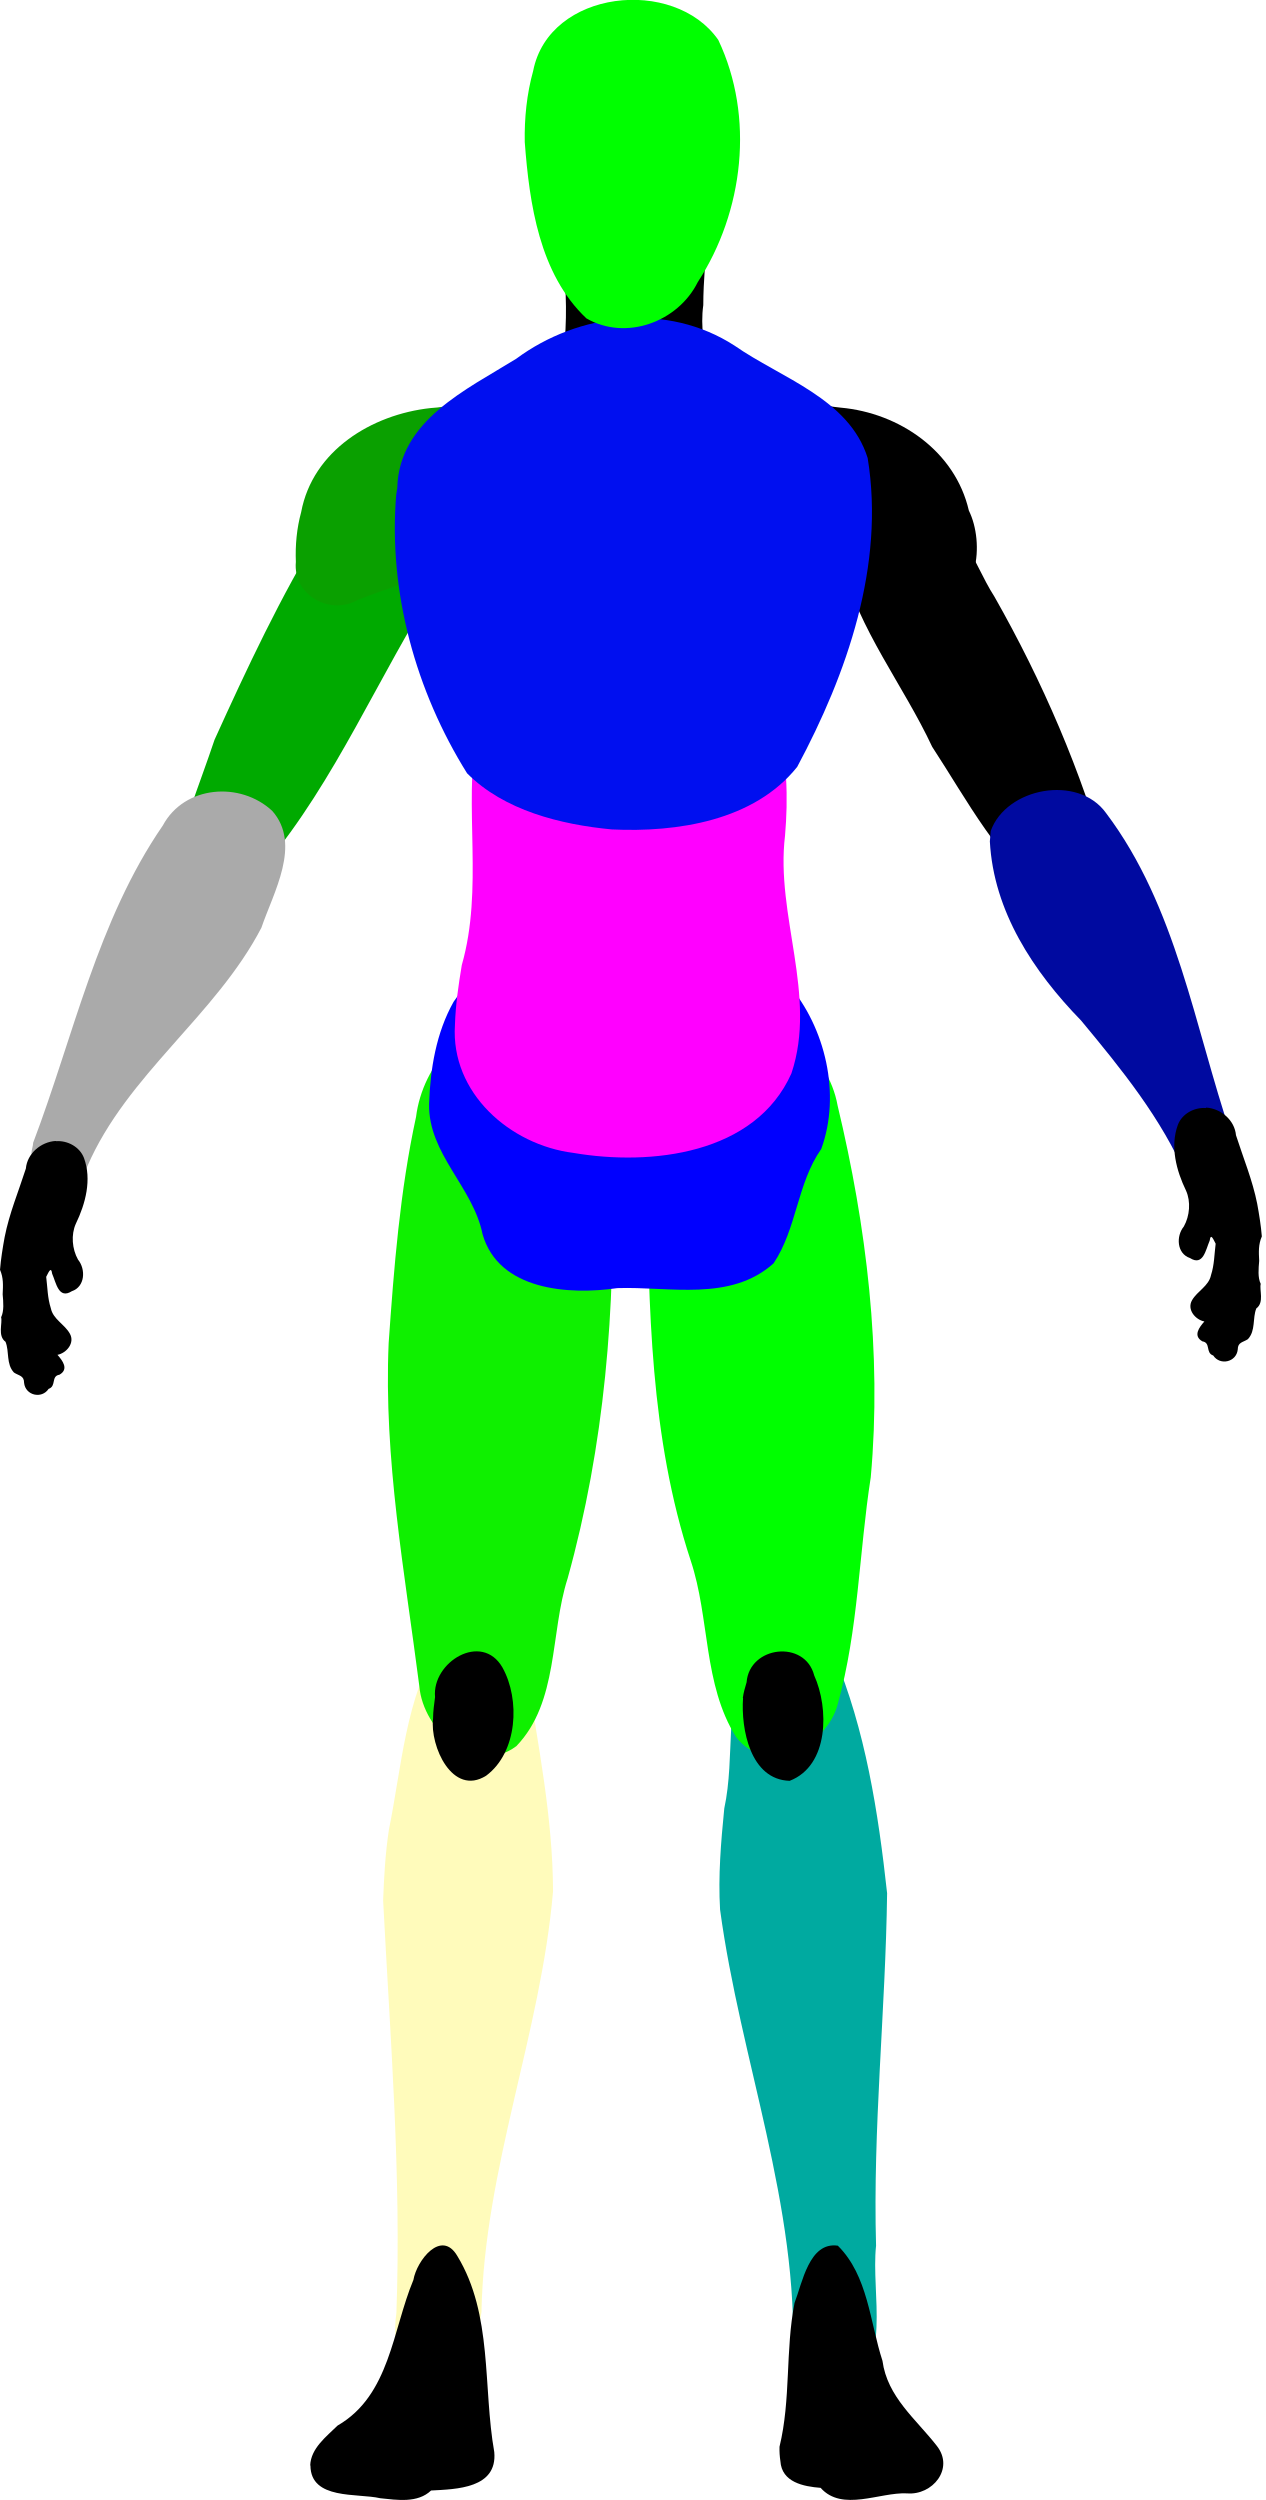
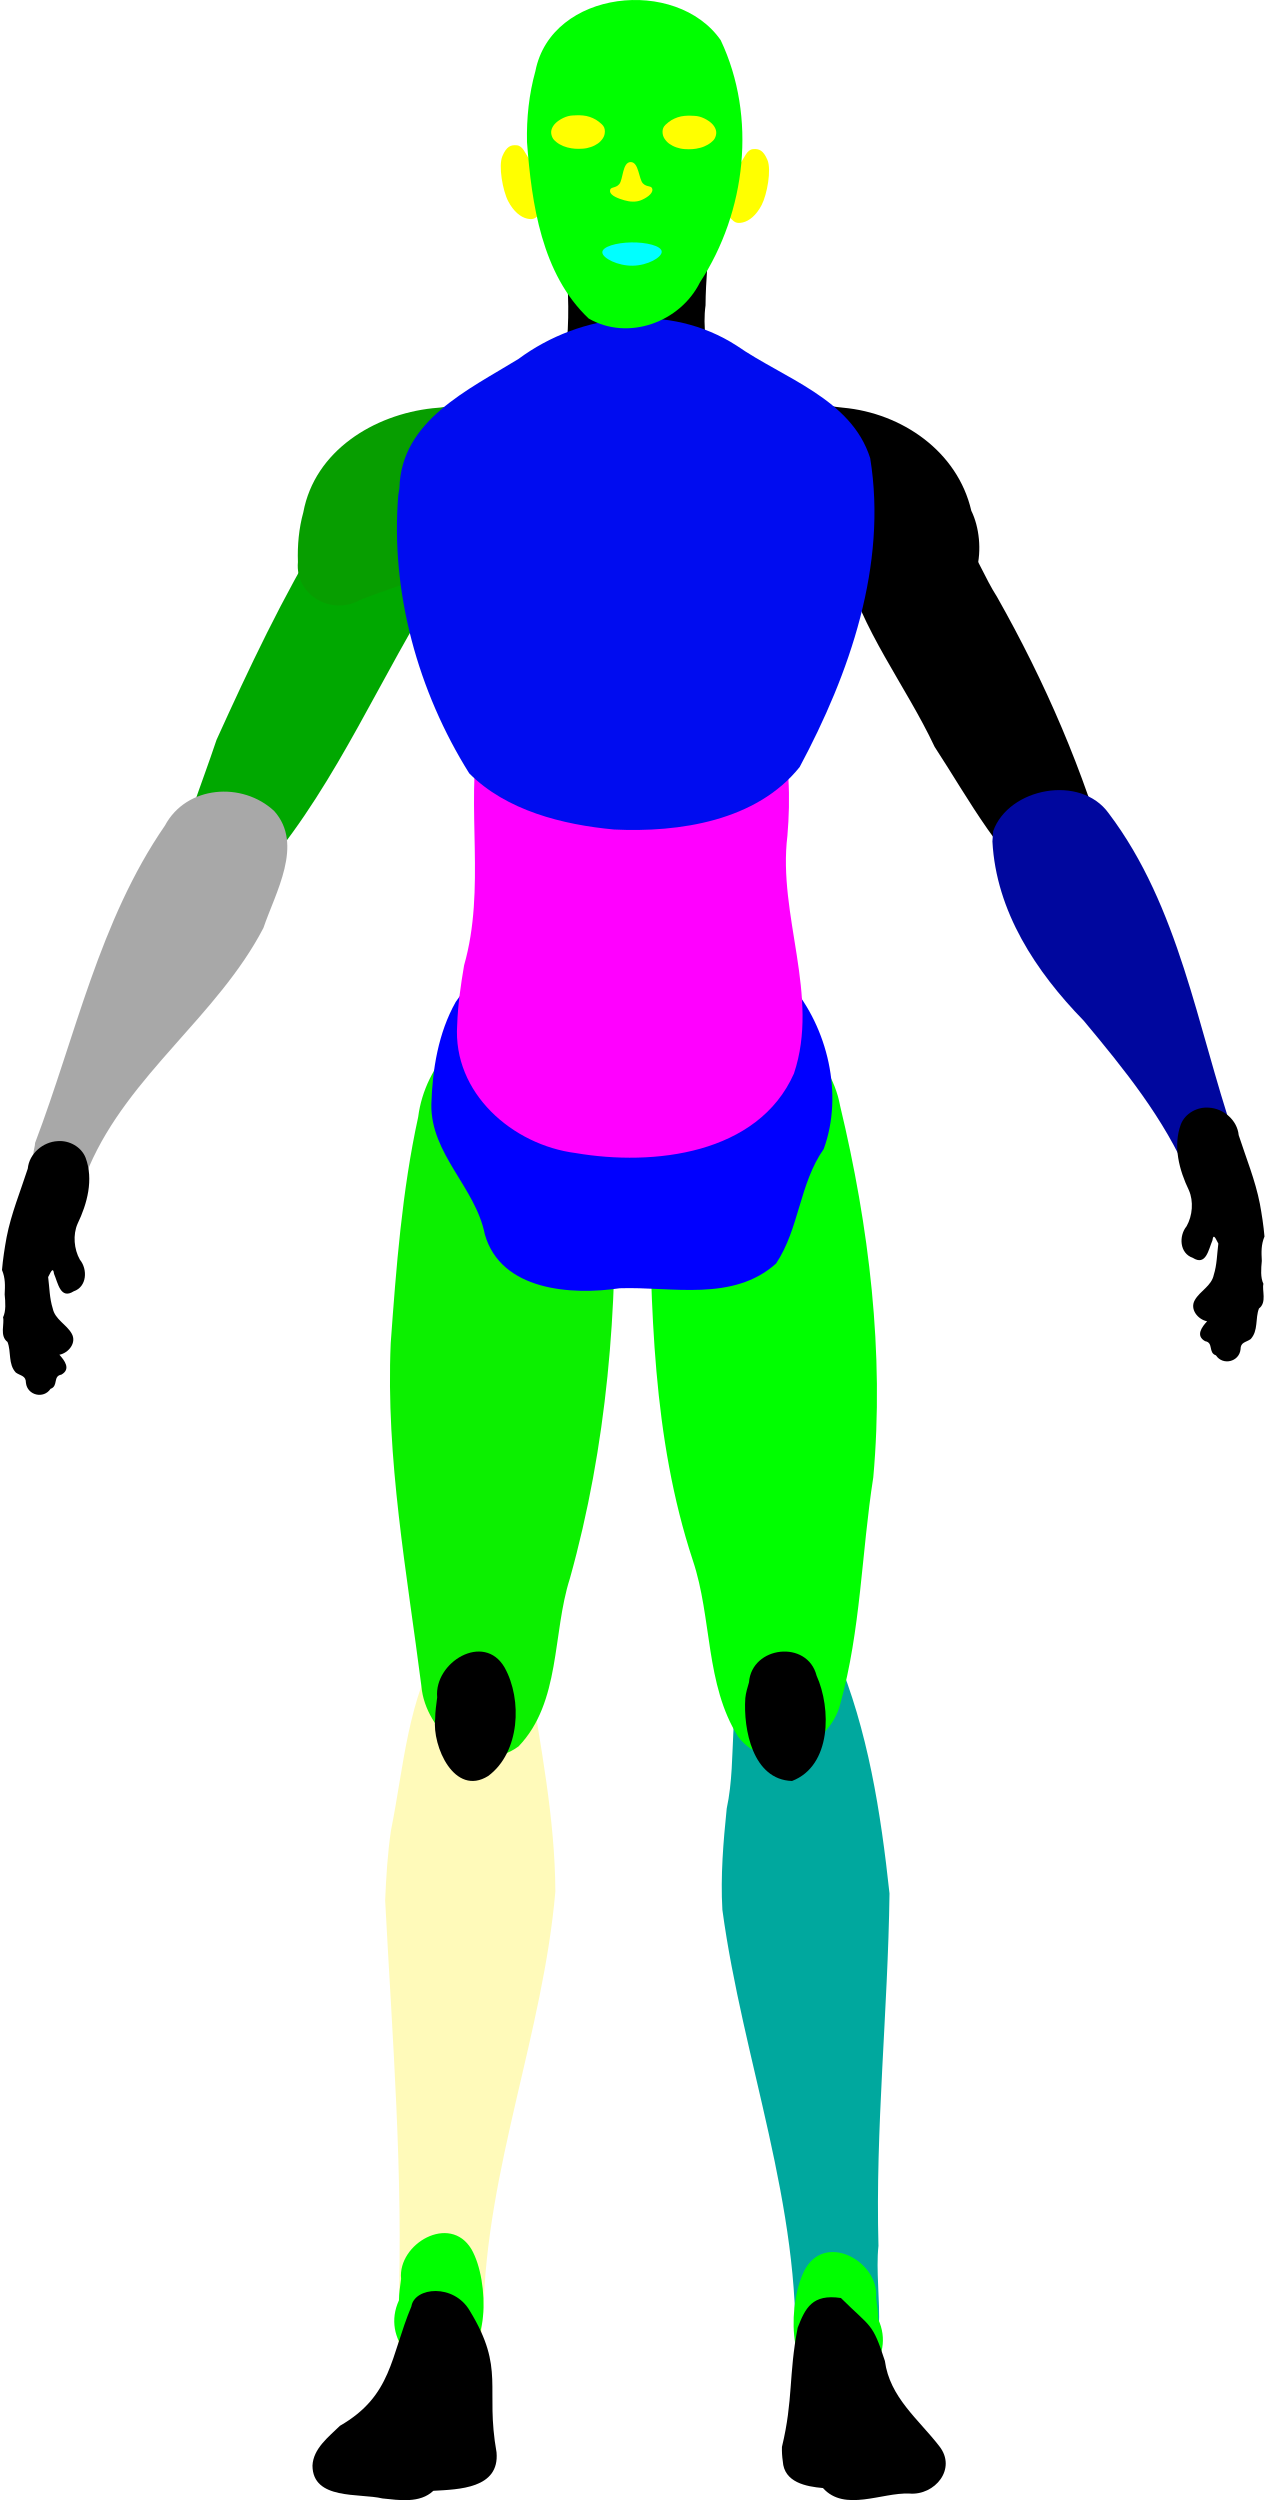
- <svg xmlns="http://www.w3.org/2000/svg" width="800" height="1580" viewBox="0 0 5.717 11.315" version="1.1" id="m_front">
-   <path fill-rule="evenodd" fill="#000000" stroke="#ff5555" stroke-width="0" opacity="1" d="m 2.472,1.938 c 0.033,0.079 0.17,0.049 0.241,0.074 0.178,0.01 0.369,0.01 0.536,-0.059 C 3.248,1.769 3.15,1.575 3.177,1.381 3.177,1.27 3.19,1.158 3.194,1.047 3.046,0.957 2.859,1.028 2.695,1.003 2.627,1.017 2.48,1.02 2.535,1.131 2.576,1.407 2.556,1.672 2.472,1.938 Z" id="neck" />
-   <path fill-rule="evenodd" fill="#00aa00" stroke="#555555" stroke-width="0" opacity="1" d="M 0.766,3.974 C 0.758,4.135 0.982,4.146 1.069,4.051 1.423,3.696 1.627,3.225 1.878,2.798 1.97,2.657 2.04,2.428 1.863,2.32 1.734,2.213 1.528,2.241 1.45,2.396 1.264,2.699 1.112,3.024 0.965,3.348 0.896,3.554 0.81,3.76 0.766,3.974 Z" id="rightUpperArm" />
-   <path fill-rule="evenodd" fill="#0aa000" stroke="#555555" stroke-width="0" opacity="1" d="M 1.333,2.543 C 1.319,2.694 1.488,2.788 1.616,2.714 1.856,2.62 2.139,2.563 2.281,2.322 2.365,2.194 2.496,2.046 2.46,1.882 2.332,1.736 2.106,1.838 1.942,1.847 1.677,1.876 1.409,2.039 1.357,2.318 c -0.02,0.073 -0.027,0.149 -0.024,0.225 z" id="rightShoulder" />
-   <path fill-rule="evenodd" fill="#aaaaaa" stroke="#555555" stroke-width="0" opacity="1" d="M 0.137,5.22 C 0.139,5.336 0.352,5.416 0.389,5.279 0.569,4.863 0.97,4.597 1.177,4.199 1.231,4.04 1.36,3.821 1.226,3.67 1.082,3.536 0.829,3.554 0.731,3.736 0.435,4.166 0.327,4.69 0.144,5.172 c -4.527e-4,0.016 -0.007,0.031 -0.008,0.048 z" id="rightLowerArm" />
-   <path id="rightHand" d="M 0.246,5.164 C 0.179,5.168 0.117,5.221 0.111,5.289 0.078,5.392 0.036,5.492 0.015,5.599 c -0.009,0.049 -0.017,0.099 -0.021,0.148 0.016,0.037 0.014,0.07 0.012,0.111 0.003,0.035 0.007,0.075 -0.007,0.104 0.007,0.027 -0.017,0.084 0.02,0.111 0.018,0.045 0.002,0.1 0.038,0.139 0.022,0.015 0.046,0.013 0.046,0.047 0.006,0.057 0.08,0.074 0.111,0.027 0.036,-0.012 0.01,-0.058 0.049,-0.064 0.044,-0.025 0.014,-0.064 -0.009,-0.09 0.041,-0.008 0.08,-0.054 0.056,-0.096 C 0.286,5.993 0.234,5.971 0.224,5.921 0.209,5.875 0.209,5.827 0.203,5.779 c 0.009,-0.016 0.022,-0.052 0.027,-0.014 0.018,0.041 0.029,0.117 0.089,0.079 0.06,-0.02 0.064,-0.099 0.028,-0.143 -0.027,-0.048 -0.032,-0.113 -0.01,-0.162 0.044,-0.091 0.073,-0.2 0.037,-0.298 -0.019,-0.05 -0.074,-0.08 -0.127,-0.076 z" />
-   <path fill-rule="evenodd" fill="#000000" stroke="#555555" stroke-width="0" opacity="1" d="m 3.804,2.547 c 0.076,0.302 0.278,0.553 0.409,0.833 0.159,0.243 0.301,0.518 0.537,0.695 C 4.861,4.16 5.068,4.075 5.007,3.918 4.889,3.492 4.713,3.085 4.495,2.701 4.391,2.54 4.32,2.261 4.091,2.25 c -0.149,0.009 -0.308,0.134 -0.287,0.296 z" id="leftUpperArm" />
-   <path fill-rule="evenodd" fill="#000000" stroke="#555555" stroke-width="0" opacity="1" d="m 3.301,1.931 c 0.034,0.239 0.192,0.459 0.381,0.603 0.172,0.077 0.351,0.153 0.533,0.2 C 4.425,2.737 4.451,2.456 4.379,2.311 4.317,2.042 4.065,1.869 3.799,1.845 3.644,1.831 3.432,1.739 3.313,1.881 c -0.004,0.017 -0.008,0.033 -0.012,0.05 z" id="leftShoulder" />
-   <path fill-rule="evenodd" fill="#000aa0" stroke="#555555" stroke-width="0" opacity="1" d="M 4.474,3.808 C 4.491,4.125 4.671,4.397 4.887,4.619 5.069,4.838 5.252,5.063 5.364,5.326 5.469,5.396 5.64,5.261 5.566,5.137 5.4,4.646 5.319,4.103 5,3.68 4.873,3.503 4.548,3.565 4.478,3.761 l -0.002,0.025 z" id="leftLowerArm" />
-   <path fill-rule="evenodd" fill="#00aaa0" stroke="#555555" stroke-width="0" opacity="1" d="m 3.253,8.643 c 0.092,0.682 0.357,1.339 0.329,2.036 -0.024,0.13 0.115,0.253 0.233,0.167 C 4.036,10.698 3.935,10.386 3.959,10.164 3.944,9.631 4.002,9.101 4.009,8.569 3.969,8.203 3.911,7.829 3.768,7.489 3.7,7.33 3.459,7.309 3.379,7.468 3.269,7.687 3.323,7.949 3.272,8.185 3.257,8.337 3.244,8.49 3.253,8.643 Z" id="leftLowerLeg" />
-   <path id="leftHand" d="m 5.453,5.013 c 0.067,0.004 0.129,0.057 0.135,0.125 0.033,0.103 0.075,0.204 0.096,0.31 0.009,0.049 0.017,0.099 0.021,0.148 -0.016,0.037 -0.014,0.07 -0.012,0.111 -0.003,0.035 -0.007,0.075 0.007,0.104 -0.007,0.027 0.017,0.084 -0.02,0.111 -0.018,0.045 -0.002,0.1 -0.038,0.139 -0.022,0.015 -0.046,0.013 -0.046,0.047 -0.006,0.057 -0.08,0.074 -0.111,0.027 -0.036,-0.012 -0.01,-0.058 -0.049,-0.064 -0.044,-0.025 -0.014,-0.064 0.009,-0.09 -0.041,-0.008 -0.08,-0.054 -0.056,-0.096 0.024,-0.042 0.076,-0.064 0.086,-0.114 0.015,-0.046 0.015,-0.094 0.021,-0.142 -0.009,-0.016 -0.022,-0.052 -0.027,-0.014 -0.018,0.041 -0.029,0.117 -0.089,0.079 -0.06,-0.02 -0.064,-0.099 -0.028,-0.143 0.027,-0.048 0.032,-0.113 0.01,-0.162 -0.044,-0.091 -0.073,-0.2 -0.037,-0.298 0.019,-0.05 0.074,-0.08 0.127,-0.076 z" />
-   <path fill-rule="evenodd" fill="#00ff00" stroke="#555555" stroke-width="0" opacity="1" d="m 2.922,5.333 c 0.008,0.581 0.014,1.171 0.198,1.73 0.087,0.26 0.056,0.561 0.205,0.798 C 3.463,8.044 3.739,7.901 3.786,7.711 3.879,7.378 3.882,7.026 3.935,6.686 3.986,6.123 3.916,5.551 3.785,5.004 3.743,4.769 3.508,4.559 3.262,4.645 2.986,4.741 2.951,5.086 2.922,5.333 Z" id="leftUpperLeg" />
-   <path fill-rule="evenodd" fill="#000000" stroke="#555555" stroke-width="0" opacity="1" d="m 3.526,11.139 c 0.006,0.096 0.105,0.115 0.182,0.121 0.098,0.11 0.267,0.019 0.391,0.025 0.115,0.01 0.216,-0.112 0.135,-0.215 -0.094,-0.121 -0.224,-0.221 -0.246,-0.385 -0.057,-0.175 -0.065,-0.385 -0.202,-0.521 -0.13,-0.019 -0.161,0.17 -0.196,0.259 -0.042,0.215 -0.016,0.437 -0.068,0.651 -5.641e-4,0.022 6.141e-4,0.043 0.004,0.065 z" id="leftFoot" />
-   <path fill-rule="evenodd" fill="#000000" stroke="#555555" stroke-width="0" opacity="1" d="M 3.357,7.685 C 3.347,7.826 3.39,8.055 3.568,8.06 3.747,7.991 3.746,7.731 3.679,7.583 3.637,7.42 3.386,7.449 3.373,7.614 c -0.007,0.024 -0.014,0.047 -0.017,0.071 z" id="leftKnee" />
-   <path fill-rule="evenodd" fill="#fffbbb" stroke="#555555" stroke-width="0" opacity="1" d="m 1.728,8.601 c 0.032,0.622 0.083,1.244 0.06,1.868 -0.025,0.162 0.032,0.42 0.242,0.404 0.177,-0.04 0.117,-0.276 0.143,-0.409 C 2.186,9.814 2.442,9.203 2.497,8.56 2.496,8.229 2.43,7.901 2.379,7.575 2.355,7.397 2.11,7.272 1.985,7.433 1.829,7.685 1.812,7.997 1.754,8.282 1.738,8.388 1.732,8.494 1.728,8.601 Z" id="rightLowerLeg" />
-   <path fill-rule="evenodd" fill="#0ff000" stroke="#555555" stroke-width="0" opacity="1" d="M 1.753,6.079 C 1.73,6.601 1.826,7.118 1.892,7.633 1.909,7.831 2.14,8.045 2.331,7.903 2.523,7.703 2.483,7.393 2.563,7.144 2.73,6.544 2.782,5.919 2.763,5.299 2.74,5.042 2.664,4.689 2.363,4.635 2.105,4.58 1.906,4.82 1.877,5.055 1.804,5.391 1.777,5.737 1.753,6.079 Z" id="rightUpperLeg" />
-   <path fill-rule="evenodd" fill="#000000" stroke="#555555" stroke-width="0" opacity="1" d="m 1.399,11.159 c 0.001,0.157 0.213,0.124 0.316,0.148 0.077,0.008 0.169,0.023 0.23,-0.035 0.114,-0.006 0.301,-0.009 0.286,-0.174 -0.052,-0.294 -0.006,-0.622 -0.167,-0.887 -0.072,-0.124 -0.184,0.02 -0.199,0.108 -0.095,0.227 -0.106,0.522 -0.343,0.659 -0.051,0.05 -0.121,0.103 -0.124,0.18 z" id="rightFoot" />
-   <path fill-rule="evenodd" fill="#000000" stroke="#555555" stroke-width="0" opacity="1" d="M 1.954,7.778 C 1.939,7.903 2.042,8.132 2.194,8.037 2.337,7.931 2.349,7.692 2.268,7.547 2.174,7.384 1.948,7.523 1.963,7.681 c -0.004,0.032 -0.009,0.064 -0.009,0.097 z" id="rightKnee" />
-   <path fill-rule="evenodd" fill="#0000ff" stroke="#555555" stroke-width="0" opacity="1" d="m 1.936,4.997 c -0.004,0.226 0.199,0.375 0.242,0.589 0.073,0.255 0.391,0.276 0.61,0.244 0.235,-0.008 0.512,0.063 0.707,-0.112 C 3.601,5.56 3.601,5.357 3.711,5.2 3.801,4.953 3.73,4.651 3.562,4.455 3.37,4.276 3.088,4.237 2.836,4.222 2.557,4.243 2.217,4.282 2.047,4.534 1.968,4.674 1.941,4.839 1.936,4.997 Z" id="abdomen" />
-   <path fill-rule="evenodd" fill="#ff00ff" stroke="#555555" stroke-width="0" opacity="1" d="m 2.053,4.639 c -0.02,0.307 0.249,0.543 0.536,0.579 0.351,0.06 0.824,0.007 0.987,-0.36 C 3.694,4.505 3.503,4.143 3.547,3.782 3.576,3.447 3.531,3.036 3.203,2.857 2.816,2.605 2.229,2.849 2.151,3.309 c -0.059,0.35 0.032,0.712 -0.067,1.059 -0.015,0.09 -0.028,0.179 -0.031,0.27 z" id="lowerBody" />
-   <path fill-rule="evenodd" fill="#000ff0" stroke="#555ff5" stroke-width="0" opacity="1" d="M 1.787,2.241 C 1.751,2.679 1.876,3.129 2.108,3.5 2.275,3.668 2.531,3.732 2.763,3.754 3.059,3.768 3.407,3.715 3.602,3.471 3.828,3.049 4,2.557 3.921,2.073 3.837,1.804 3.53,1.712 3.318,1.564 3.015,1.368 2.613,1.414 2.33,1.624 2.106,1.763 1.799,1.903 1.792,2.209 l -0.004,0.025 z" id="upperBody" />
-   <path fill-rule="evenodd" fill="#00ff00" stroke="#555555" stroke-width="0" opacity="1" d="M 2.369,0.643 C 2.39,0.922 2.435,1.24 2.648,1.441 2.826,1.544 3.062,1.458 3.152,1.277 3.36,0.958 3.41,0.529 3.245,0.181 3.045,-0.107 2.479,-0.047 2.407,0.321 2.378,0.426 2.367,0.535 2.369,0.643 Z" id="head" />
+ <svg xmlns="http://www.w3.org/2000/svg" width="800" height="1580" viewBox="0 0 800 1585" version="1.1" id="svg29">
+   <defs id="defs29" />
+   <g id="surface1">
+     <path style="fill:#000000;fill-opacity:1;fill-rule:evenodd;stroke:none" d="m 347.293,271.531 c 4.609,11.012 23.762,6.918 33.762,10.418 24.953,1.465 51.785,1.375 75.062,-8.32 -0.137,-25.781 -13.742,-52.891 -10.074,-80.055 0.094,-15.621 1.879,-31.227 2.43,-46.816 -20.805,-12.652 -47,-2.652 -69.965,-6.145 -9.551,1.898 -30.102,2.328 -22.344,17.953 5.715,38.535 2.855,75.777 -8.871,112.965 z m 0,0" id="path1" />
+     <path style="fill:#00a800;fill-opacity:1;fill-rule:evenodd;stroke:none" d="m 108.211,556.754 c -1.238,22.496 30.215,24.062 42.48,10.855 49.578,-49.723 78.199,-115.758 113.324,-175.648 12.938,-19.621 22.758,-51.785 -2.039,-66.844 C 243.816,310.023 215.023,313.949 204,335.652 c -25.977,42.535 -47.41,88.02 -67.977,133.402 -9.652,28.941 -21.723,57.789 -27.812,87.699 z m 0,0" id="path2" />
+     <path style="fill:#079e00;fill-opacity:1;fill-rule:evenodd;stroke:none" d="m 187.617,356.316 c -1.938,21.207 21.703,34.328 39.617,23.938 33.656,-13.203 73.332,-21.105 93.23,-54.922 11.797,-17.984 30.16,-38.598 25.109,-61.637 -17.93,-20.449 -49.668,-6.219 -72.516,-4.875 -37.168,4.016 -74.77,26.895 -82.027,66.016 -2.828,10.219 -3.777,20.902 -3.414,31.48 z m 0,0" id="path3" />
+     <path style="fill:#a8a8a8;fill-opacity:1;fill-rule:evenodd;stroke:none" d="m 19.922,731.242 c 0.359,16.355 30.195,27.578 35.355,8.359 C 80.5,681.285 136.777,644.004 165.742,588.324 c 7.539,-22.336 25.715,-52.984 6.879,-74.082 -20.105,-18.879 -55.695,-16.328 -69.309,9.168 -41.621,60.309 -56.641,133.594 -82.324,201.172 -0.062,2.273 -0.941,4.402 -1.066,6.66 z m 0,0" id="path4" />
+     <path style="fill:#000000;fill-opacity:1;fill-rule:nonzero;stroke:none" d="m 35.277,723.473 c -9.352,0.504 -18.043,7.926 -18.934,17.441 -4.672,14.422 -10.512,28.539 -13.418,43.488 -1.262,6.883 -2.336,13.848 -2.93,20.762 2.184,5.242 1.984,9.852 1.695,15.5 0.477,4.914 0.914,10.57 -1.023,14.535 1.051,3.844 -2.332,11.816 2.828,15.602 2.465,6.277 0.289,14.059 5.277,19.41 3.055,2.168 6.434,1.844 6.406,6.547 0.887,7.938 11.273,10.348 15.582,3.766 5.098,-1.715 1.344,-8.07 6.887,-9.008 6.207,-3.473 2.023,-9 -1.273,-12.613 5.785,-1.062 11.164,-7.629 7.797,-13.426 -3.309,-5.859 -10.59,-8.93 -12.023,-15.98 -2.031,-6.418 -2.035,-13.219 -2.891,-19.84 1.32,-2.223 3.059,-7.336 3.758,-1.984 2.477,5.754 4.023,16.406 12.445,11.012 8.422,-2.84 8.949,-13.898 3.918,-20.047 -3.773,-6.664 -4.5,-15.84 -1.469,-22.762 6.152,-12.766 10.219,-28.008 5.117,-41.809 -2.727,-7.008 -10.391,-11.184 -17.75,-10.594 z m 0,0" id="path5" />
+     <path style="fill:#000000;fill-opacity:1;fill-rule:evenodd;stroke:none" d="m 533.922,356.812 c 10.586,42.273 38.957,77.535 57.359,116.66 22.305,34.102 42.145,72.617 75.301,97.395 15.57,11.906 44.574,0.07 35.965,-21.922 -16.543,-59.77 -41.223,-116.652 -71.73,-170.574 -14.504,-22.531 -24.453,-61.574 -56.637,-63.051 -20.91,1.293 -43.121,18.777 -40.258,41.492 z m 0,0" id="path6" />
+     <path style="fill:#000000;fill-opacity:1;fill-rule:evenodd;stroke:none" d="m 463.492,270.516 c 4.773,33.438 26.875,64.328 53.418,84.48 24.086,10.84 49.191,21.48 74.711,28.008 29.371,0.516 33.023,-38.828 22.922,-59.176 -8.715,-37.699 -44.027,-61.93 -81.277,-65.352 -21.715,-1.902 -51.398,-14.738 -68.148,5.062 -0.543,2.324 -1.086,4.652 -1.625,6.977 z m 0,0" id="path7" />
+     <path style="fill:#00079e;fill-opacity:1;fill-rule:evenodd;stroke:none" d="m 627.926,533.445 c 2.328,44.449 27.641,82.637 57.82,113.605 25.57,30.684 51.262,62.238 66.828,99.113 14.812,9.73 38.703,-9.129 28.406,-26.465 -23.27,-68.824 -34.602,-144.84 -79.332,-204.066 -17.828,-24.879 -63.352,-16.223 -73.227,11.262 l -0.27,3.543 z m 0,0" id="path8" />
+     <path style="fill:#00a89e;fill-opacity:1;fill-rule:evenodd;stroke:none" d="m 456.723,1210.816 c 12.91,95.516 50.047,187.555 46.094,285.227 -3.309,18.246 16.082,35.418 32.609,23.336 31.141,-20.723 16.902,-64.398 20.254,-95.504 -2.043,-74.598 6.023,-148.918 7,-223.383 -5.523,-51.27 -13.641,-103.644 -33.727,-151.383 -9.609,-22.273 -43.262,-25.234 -54.555,-2.922 -15.453,30.684 -7.832,67.477 -14.926,100.426 -2.176,21.348 -3.969,42.73 -2.75,64.203 z m 0,0" id="path9" />
+     <path style="fill:#000000;fill-opacity:1;fill-rule:nonzero;stroke:none" d="m 765.133,702.254 c 9.355,0.508 18.043,7.926 18.934,17.445 4.672,14.422 10.516,28.539 13.422,43.488 1.262,6.883 2.332,13.844 2.926,20.762 -2.18,5.238 -1.98,9.848 -1.691,15.496 -0.48,4.918 -0.918,10.574 1.02,14.535 -1.051,3.848 2.332,11.82 -2.824,15.605 -2.465,6.277 -0.293,14.059 -5.277,19.41 -3.059,2.168 -6.438,1.844 -6.41,6.543 -0.883,7.941 -11.27,10.348 -15.578,3.766 -5.102,-1.715 -1.344,-8.066 -6.891,-9.004 -6.203,-3.473 -2.02,-9 1.277,-12.613 -5.785,-1.062 -11.164,-7.629 -7.797,-13.426 3.305,-5.859 10.586,-8.93 12.02,-15.98 2.035,-6.418 2.039,-13.223 2.895,-19.84 -1.324,-2.227 -3.059,-7.34 -3.758,-1.988 -2.477,5.754 -4.027,16.41 -12.445,11.012 -8.422,-2.836 -8.953,-13.895 -3.922,-20.043 3.777,-6.664 4.5,-15.84 1.473,-22.762 -6.152,-12.77 -10.219,-28.008 -5.121,-41.809 2.73,-7.008 10.391,-11.184 17.75,-10.598 z m 0,0" id="path10" />
+     <path style="fill:#00ff00;fill-opacity:1;fill-rule:evenodd;stroke:none" d="m 410.324,747.07 c 1.09,81.422 1.914,164.102 27.688,242.289 12.227,36.438 7.801,78.574 28.75,111.758 19.363,25.809 58.164,5.809 64.715,-20.895 13,-46.578 13.461,-95.887 20.918,-143.586 7.105,-78.879 -2.652,-158.922 -21.051,-235.629 -5.914,-32.906 -38.824,-62.246 -73.277,-50.234 -38.676,13.367 -43.668,61.828 -47.742,96.297 z m 0,0" id="path11" />
+     <path style="fill:#00ff00;fill-opacity:1;fill-rule:evenodd;stroke:none" d="m 555.504,1470.402 c 11.438,24.473 -11.957,50.27 -35.051,36.281 -22.312,1.441 -22.672,-48.32 -10.867,-68.723 13.68,-22.75 46.785,-3.324 44.578,18.852 0.586,4.523 1.316,9.02 1.34,13.59 z m 0,0" id="path12" />
+     <path style="fill:#000000;fill-opacity:1;fill-rule:evenodd;stroke:none" d="m 495.027,1560.441 c 0.801,13.41 14.758,16.055 25.465,16.98 13.73,15.348 37.359,2.711 54.793,3.492 16.125,1.359 30.336,-15.73 18.906,-30.105 -13.137,-17 -31.367,-30.902 -34.441,-53.98 -7.973,-24.566 -8.629,-20.785 -27.867,-39.887 -18.23,-2.723 -22.562,6.383 -27.418,18.832 -5.832,30.094 -2.75,45.594 -9.977,75.578 -0.082,3.055 0.086,6.07 0.539,9.09 z m 0,0" id="path13" />
+     <path style="fill:#000000;fill-opacity:1;fill-rule:evenodd;stroke:none" d="m 471.262,1076.617 c -1.336,19.805 4.738,51.758 29.613,52.52 25.094,-9.625 24.934,-46.039 15.574,-66.75 -5.82,-22.949 -41.109,-18.895 -42.859,4.234 -0.965,3.312 -1.98,6.547 -2.328,9.996 z m 0,0" id="path14" />
+     <path style="fill:#fffaba;fill-opacity:1;fill-rule:evenodd;stroke:none" d="m 242.93,1204.891 c 4.551,87.129 11.57,174.285 8.41,261.656 -3.453,22.656 4.504,58.887 33.918,56.605 24.793,-5.582 16.43,-38.633 19.988,-57.301 1.941,-90.941 37.797,-176.66 45.586,-266.641 -0.223,-46.34 -9.43,-92.406 -16.633,-138.004 -3.383,-24.961 -37.66,-42.422 -55.227,-19.941 -21.824,35.375 -24.238,79.113 -32.324,119.035 -2.207,14.797 -3.086,29.66 -3.719,44.59 z m 0,0" id="path15" />
+     <path style="fill:#00ff00;fill-opacity:1;fill-rule:evenodd;stroke:none" d="m 251.684,1458.398 c -11.438,24.469 11.957,50.27 35.047,36.281 22.316,1.441 22.676,-48.32 10.871,-68.723 -13.68,-22.75 -46.785,-3.324 -44.578,18.848 -0.586,4.523 -1.316,9.023 -1.344,13.594 z m 0,0" id="path16" />
+     <path style="fill:#0cf000;fill-opacity:1;fill-rule:evenodd;stroke:none" d="m 246.445,851.637 c -3.188,73.098 10.293,145.543 19.5,217.715 2.434,27.781 34.762,57.656 61.555,37.859 26.879,-28.07 21.336,-71.5 32.535,-106.43 23.473,-83.973 30.691,-171.578 28.07,-258.445 -3.293,-36.004 -13.957,-85.379 -56.043,-93.008 -36.242,-7.66 -64.082,25.887 -68.203,58.863 -10.27,47.035 -13.941,95.504 -17.414,143.445 z m 0,0" id="path17" />
+     <path style="fill:#000000;fill-opacity:1;fill-rule:evenodd;stroke:none" d="m 196.844,1563.211 c 0.164,22.035 29.809,17.332 44.352,20.801 10.734,1.105 23.742,3.219 32.277,-4.84 15.914,-0.91 42.121,-1.301 40.062,-24.402 -7.305,-41.234 5.668,-52.59 -16.945,-89.703 -10.074,-17.418 -35.059,-15.137 -37.035,-2.805 -13.328,31.789 -12.156,56.613 -45.281,75.684 -7.164,7.035 -16.941,14.402 -17.43,25.266 z m 0,0" id="path18" />
+     <path style="fill:#000000;fill-opacity:1;fill-rule:evenodd;stroke:none" d="m 274.625,1089.699 c -2.004,17.5 12.332,49.602 33.625,36.277 20.148,-14.922 21.75,-48.324 10.426,-68.723 -13.121,-22.75 -44.879,-3.324 -42.766,18.852 -0.562,4.523 -1.262,9.023 -1.285,13.594 z m 0,0" id="path19" />
+     <path style="fill:#0000ff;fill-opacity:1;fill-rule:evenodd;stroke:none" d="m 272.211,700.129 c -0.492,31.613 27.949,52.504 33.914,82.477 10.191,35.754 54.875,38.691 85.508,34.145 32.996,-1.125 71.793,8.867 99.129,-15.68 14.723,-22.098 14.773,-50.621 30.223,-72.629 12.574,-34.492 2.582,-76.793 -20.988,-104.352 -26.793,-24.984 -66.398,-30.445 -101.629,-32.586 -39.164,2.93 -86.898,8.465 -110.707,43.727 -11.027,19.578 -14.781,42.691 -15.449,64.898 z m 0,0" id="path20" />
+     <path style="fill:#ff00ff;fill-opacity:1;fill-rule:evenodd;stroke:none" d="m 288.578,649.871 c -2.836,43.023 34.953,76.039 75.164,81.176 49.16,8.398 115.566,0.965 138.367,-50.449 16.52,-49.414 -10.379,-100.203 -4.16,-150.707 4.031,-46.918 -2.293,-104.57 -48.211,-129.668 -54.211,-35.176 -136.586,-1.051 -147.438,63.387 -8.266,49.031 4.527,99.711 -9.324,148.383 -2.148,12.562 -3.969,25.121 -4.398,37.879 z m 0,0" id="path21" />
+     <path style="fill:#000cf0;fill-opacity:1;fill-rule:evenodd;stroke:none" d="m 251.242,313.961 c -5.066,61.441 12.531,124.488 44.98,176.34 23.453,23.602 59.262,32.586 91.777,35.602 41.527,2.016 90.383,-5.438 117.703,-39.586 31.695,-59.191 55.734,-128.039 44.742,-195.801 -11.863,-37.711 -54.875,-50.676 -84.605,-71.336 -42.398,-27.418 -98.777,-21.012 -138.449,8.438 -31.438,19.367 -74.438,38.988 -75.41,81.871 l -0.578,3.504 z m 0,0" id="path22" />
+     <path style="fill:#ffff00;fill-opacity:1;fill-rule:nonzero;stroke:none" d="m 334.273,100.859 c -2.57,-3.441 -3.973,-8.359 -7.832,-8.742 -3.855,-0.383 -6.594,0.719 -9.207,6.902 -2.613,6.184 0.234,21.863 3.684,28.535 3.449,6.672 8.066,10.168 11.973,11.043 3.906,0.879 5.297,-0.18 7.367,-2.301 2.07,-2.117 2.406,-5.691 2.762,-9.664 0.359,-3.973 0.109,-9.398 -1.379,-13.805 -1.492,-4.41 -4.797,-8.523 -7.367,-11.969 z m 0,0" id="path23" />
+     <path style="fill:#ffff00;fill-opacity:1;fill-rule:nonzero;stroke:none" d="m 468.262,103.297 c 2.57,-3.445 3.973,-8.363 7.828,-8.746 3.855,-0.379 6.598,0.719 9.211,6.902 2.613,6.188 -0.238,21.863 -3.684,28.535 -3.449,6.672 -8.07,10.168 -11.973,11.047 -3.906,0.879 -5.301,-0.184 -7.371,-2.301 -2.066,-2.121 -2.406,-5.695 -2.762,-9.668 -0.355,-3.969 -0.109,-9.395 1.383,-13.805 1.488,-4.41 4.797,-8.52 7.367,-11.965 z m 0,0" id="path24" />
+     <path style="fill:#00ff00;fill-opacity:1;fill-rule:evenodd;stroke:none" d="m 332.852,90.117 c 2.945,39.059 9.27,83.641 39.109,111.836 24.973,14.426 58.07,2.367 70.594,-23.008 29.219,-44.637 36.148,-104.719 13.105,-153.473 -28.066,-40.32 -107.359,-32.031 -117.48,19.605 -4.074,14.629 -5.656,29.879 -5.328,45.039 z m 0,0" id="path25" />
+     <path style="fill:#ffff00;fill-opacity:1;fill-rule:nonzero;stroke:none" d="m 364.871,73.078 c -2,0.094 -4.051,0.043 -5.984,0.574 -2.086,0.57 -4.09,1.531 -5.871,2.762 -1.316,0.906 -2.574,1.996 -3.453,3.336 -0.719,1.094 -1.293,2.375 -1.383,3.68 -0.094,1.375 0.281,2.809 0.922,4.027 0.555,1.059 1.484,1.898 2.418,2.648 1.309,1.055 2.82,1.883 4.375,2.531 1.613,0.672 3.34,1.082 5.062,1.379 1.52,0.262 3.066,0.355 4.605,0.348 1.773,-0.012 3.562,-0.09 5.297,-0.461 1.707,-0.367 3.398,-0.922 4.949,-1.727 1.344,-0.699 2.652,-1.543 3.684,-2.648 1.047,-1.117 2.02,-2.43 2.418,-3.91 0.41,-1.52 0.469,-3.258 -0.113,-4.719 -0.617,-1.535 -2.062,-2.625 -3.34,-3.68 -1.141,-0.941 -2.457,-1.68 -3.801,-2.301 -1.32,-0.613 -2.719,-1.074 -4.145,-1.383 -1.43,-0.309 -2.91,-0.383 -4.371,-0.457 -0.426,-0.023 -0.848,-0.023 -1.27,0 z m 0,0" id="path26" />
+     <path style="fill:#00ffff;fill-opacity:1;fill-rule:nonzero;stroke:none" d="m 380.609,160.09 c -0.238,-3.691 8.941,-6.254 18.352,-6.402 9.414,-0.152 19.062,2.109 19.297,5.801 0.234,3.691 -8.938,8.816 -18.352,8.969 -9.414,0.148 -19.062,-4.672 -19.297,-8.367 z m 0,0" id="path27" />
+     <path style="fill:#ffff00;fill-opacity:1;fill-rule:nonzero;stroke:none" d="m 436.133,73.336 c 2.004,0.098 4.055,0.047 5.988,0.574 2.086,0.574 4.09,1.535 5.871,2.762 1.316,0.91 2.574,2 3.453,3.336 0.719,1.098 1.293,2.375 1.383,3.684 0.09,1.375 -0.281,2.809 -0.922,4.027 -0.555,1.059 -1.488,1.898 -2.418,2.645 -1.312,1.059 -2.82,1.883 -4.375,2.531 -1.613,0.676 -3.34,1.086 -5.066,1.383 -1.516,0.262 -3.062,0.352 -4.605,0.344 -1.77,-0.012 -3.562,-0.09 -5.293,-0.461 -1.711,-0.363 -3.402,-0.918 -4.953,-1.723 -1.34,-0.699 -2.652,-1.543 -3.684,-2.648 -1.043,-1.121 -2.016,-2.434 -2.418,-3.91 -0.41,-1.52 -0.469,-3.258 0.117,-4.719 0.613,-1.539 2.059,-2.629 3.34,-3.684 1.141,-0.941 2.453,-1.68 3.797,-2.301 1.324,-0.609 2.723,-1.07 4.145,-1.379 1.434,-0.312 2.91,-0.383 4.375,-0.461 0.422,-0.023 0.844,-0.02 1.266,0 z m 0,0" id="path28" />
+     <path style="fill:#ffff00;fill-opacity:1;fill-rule:nonzero;stroke:none" d="m 398.512,102.746 c -5.223,0.133 -4.688,11.055 -7.164,13.992 -2.477,2.938 -5.973,1.367 -5.863,4.391 0.109,3.027 5.719,4.863 9.117,5.859 3.402,0.996 7.25,1.25 10.422,0 3.168,-1.25 7.578,-3.98 7.324,-6.832 -0.25,-2.855 -3.406,-1.156 -6.023,-3.906 -2.613,-2.754 -2.594,-13.641 -7.812,-13.504 z m 0,0" id="path29" />
+   </g>
</svg>
